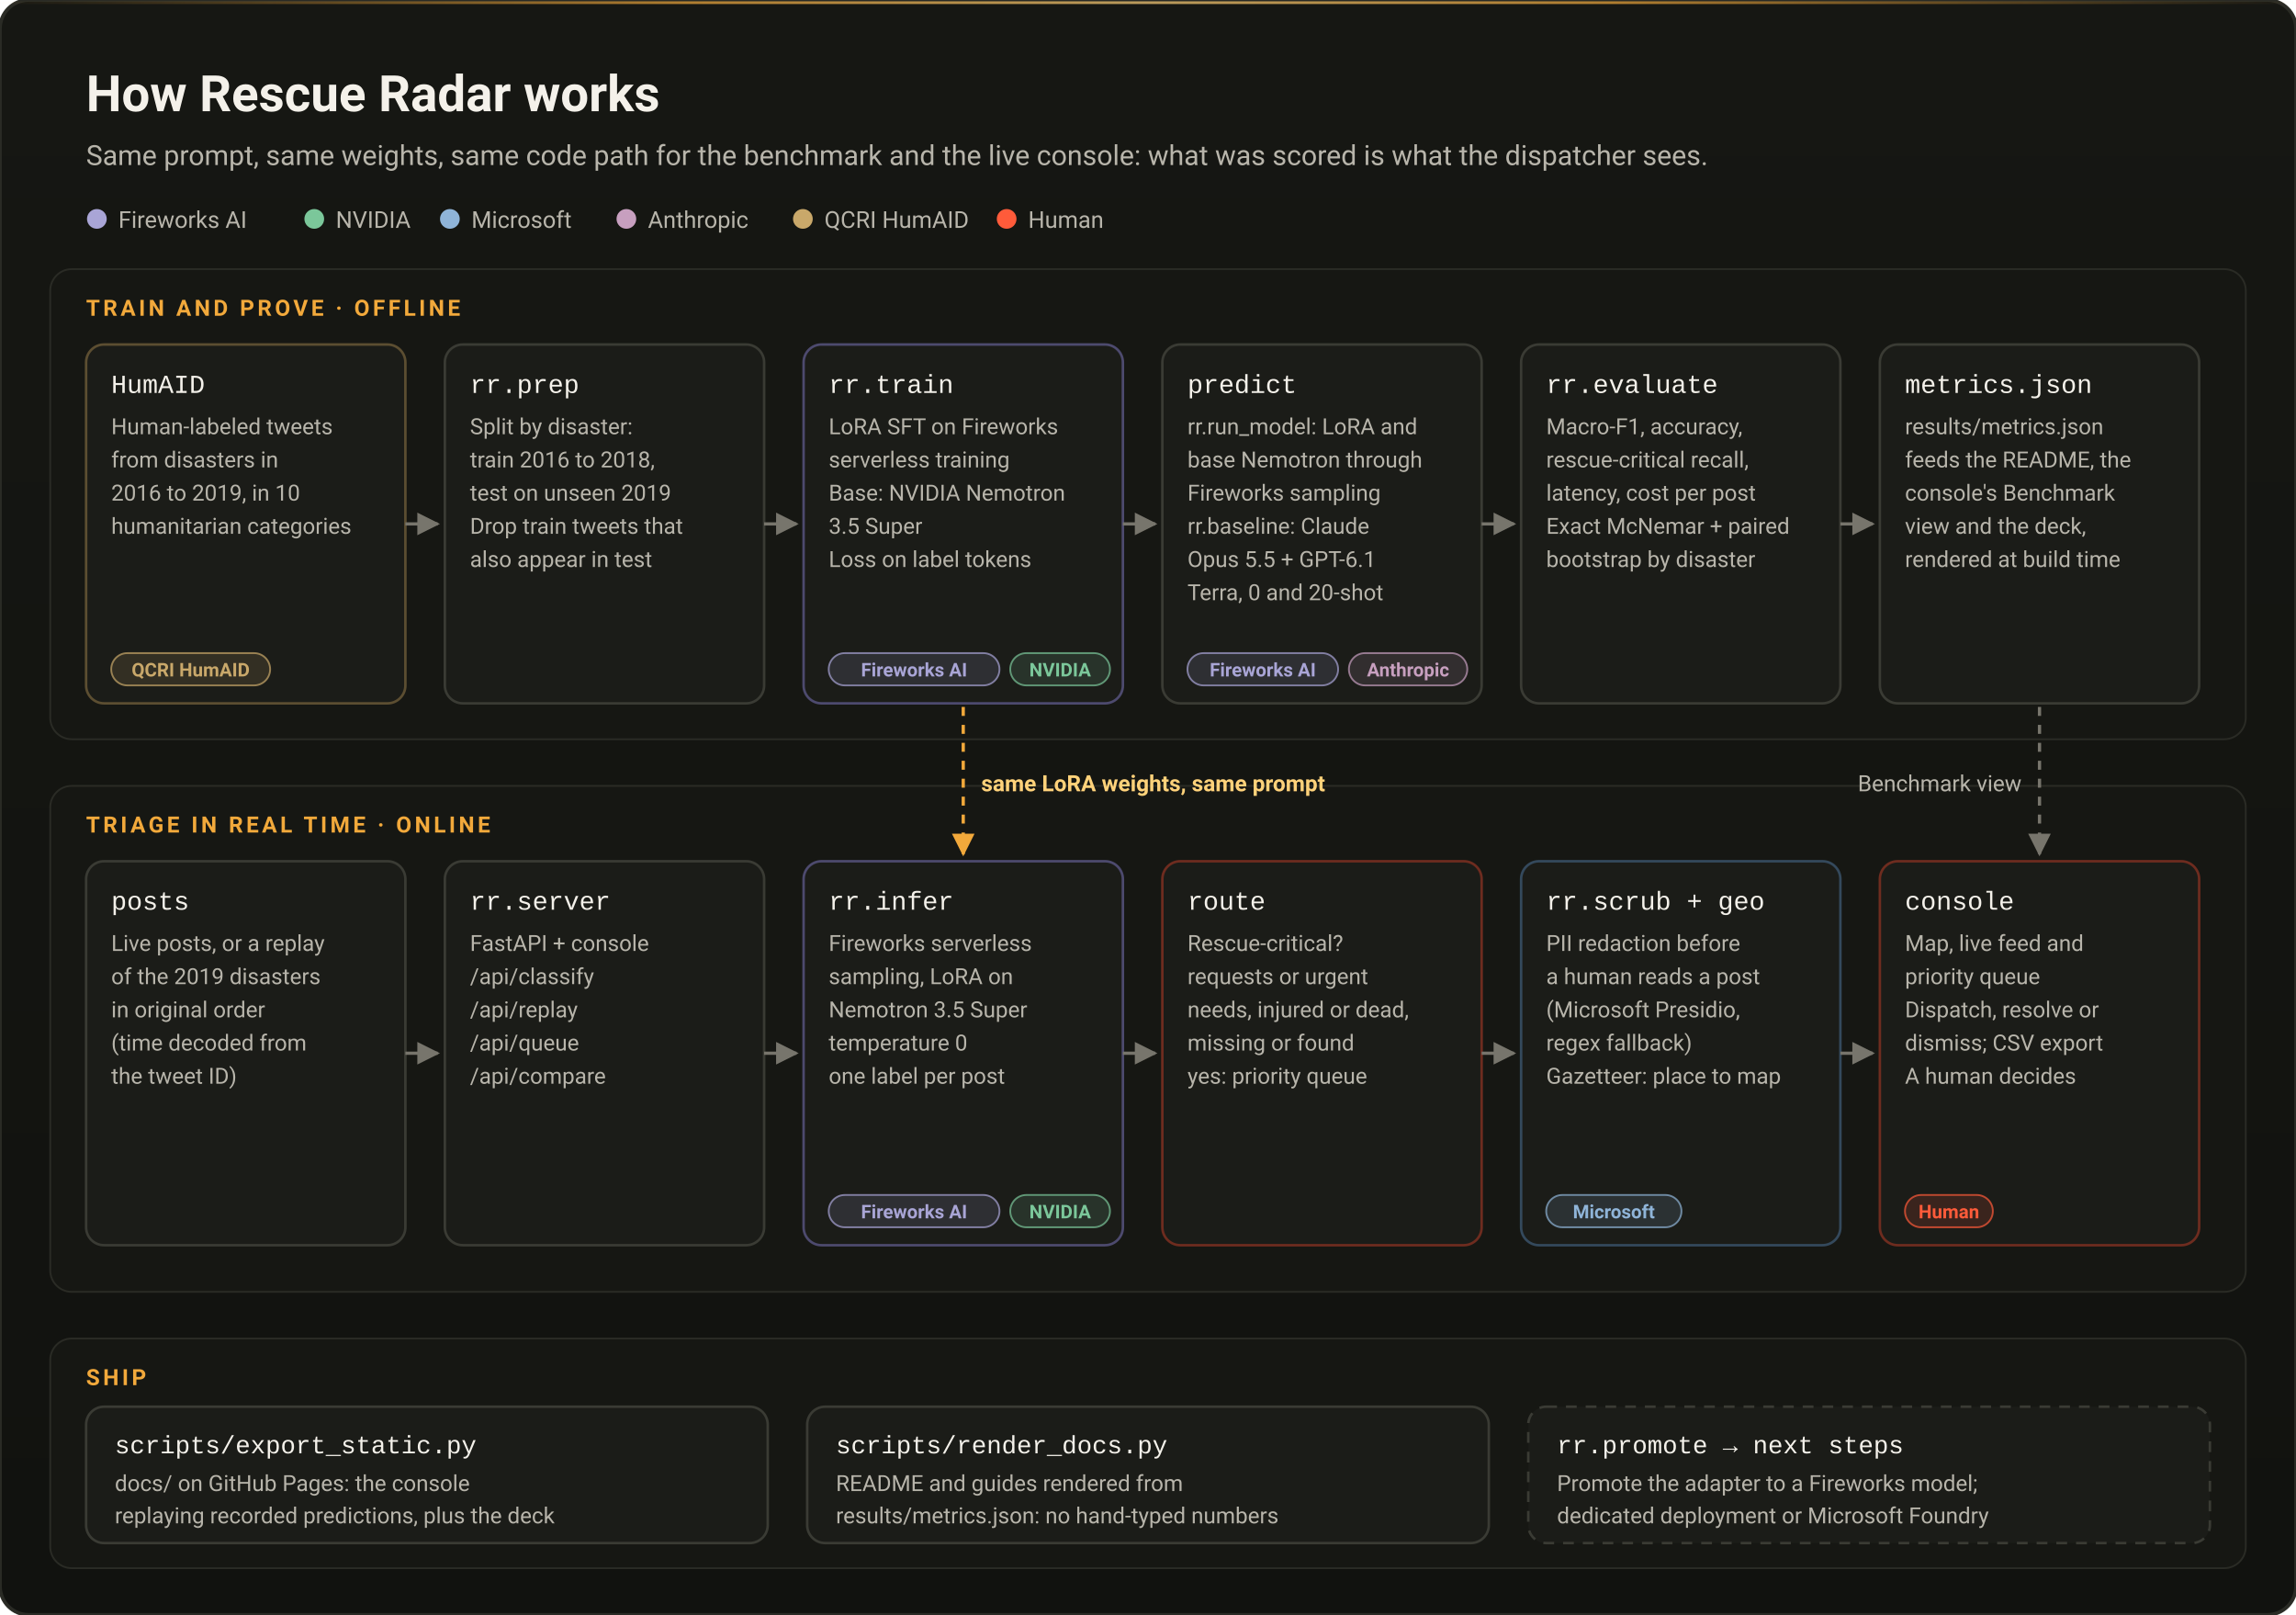
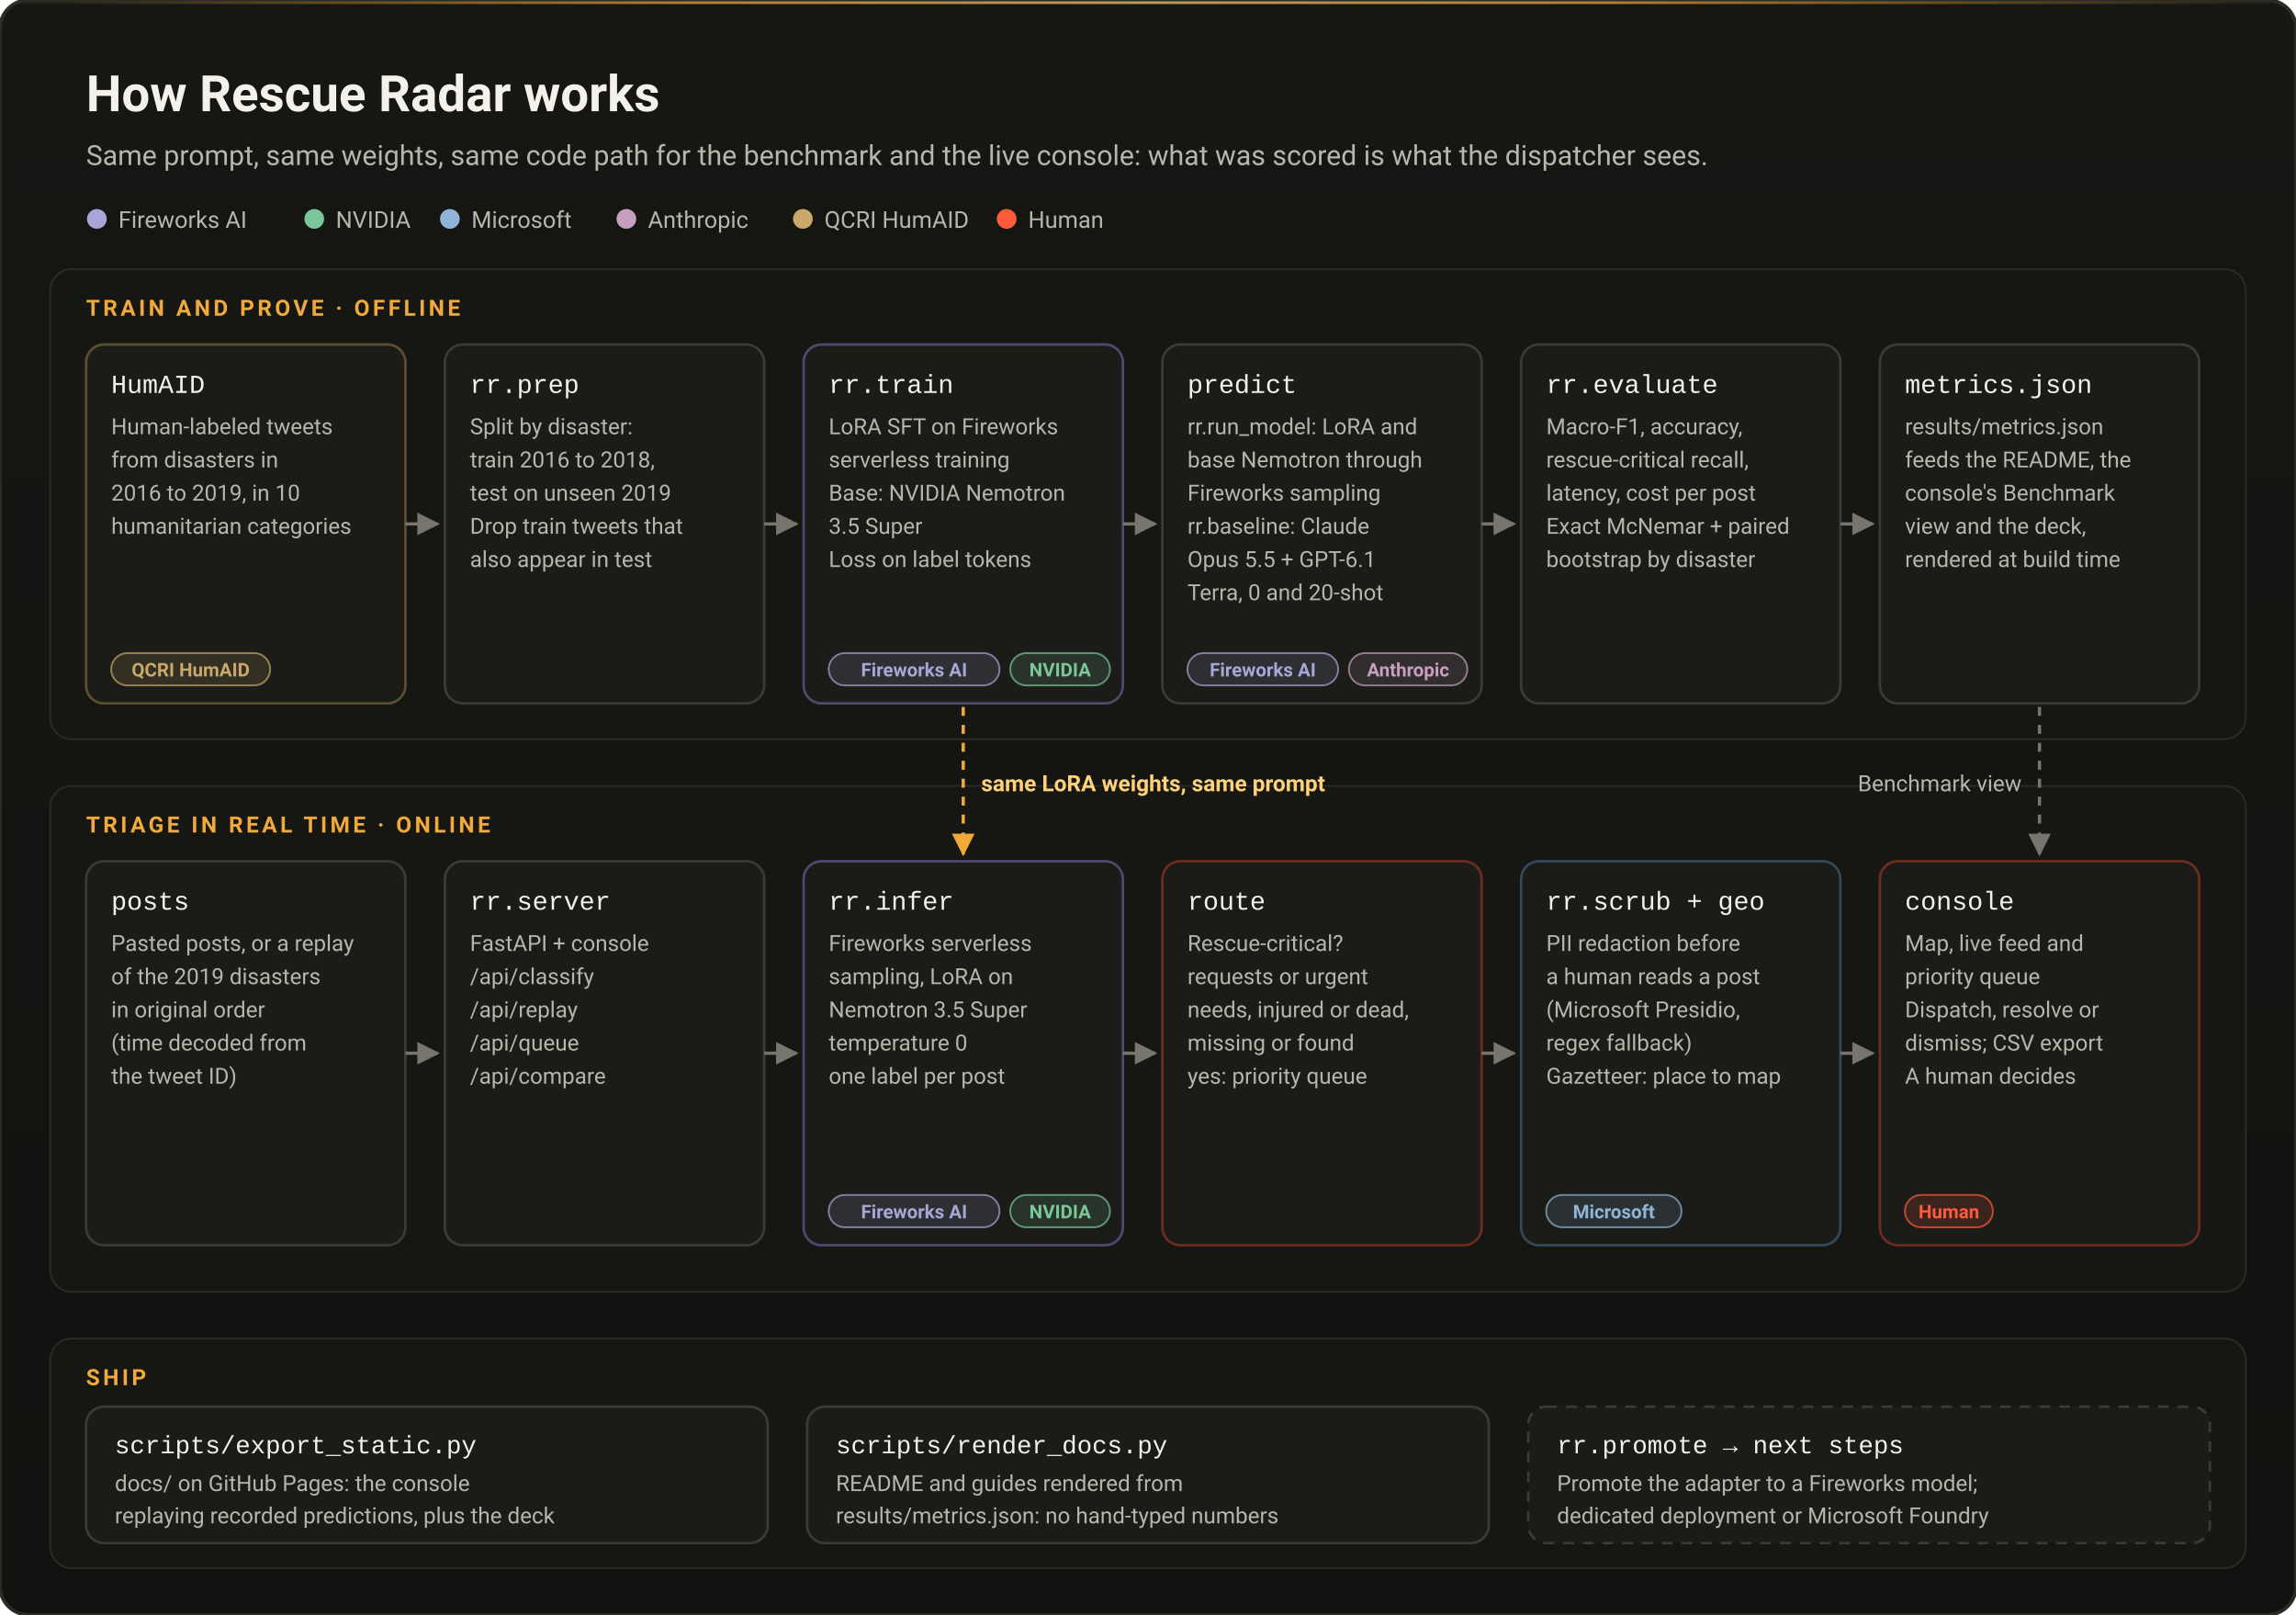
<svg xmlns="http://www.w3.org/2000/svg" width="1280" height="900" viewBox="0 0 1280 900" role="img" aria-labelledby="t d">
  <defs>
    <marker id="ar" viewBox="0 0 10 10" refX="9" refY="5" markerWidth="7" markerHeight="7" orient="auto-start-reverse">
      <path d="M0,0 L10,5 L0,10 z" fill="#77756C" />
    </marker>
    <marker id="arc" viewBox="0 0 10 10" refX="9" refY="5" markerWidth="7" markerHeight="7" orient="auto-start-reverse">
      <path d="M0,0 L10,5 L0,10 z" fill="#F2A93B" />
    </marker>
    <linearGradient id="card" x1="0" y1="0" x2="0" y2="1">
      <stop offset="0" stop-color="#161713" />
      <stop offset="1" stop-color="#11120F" />
    </linearGradient>
    <linearGradient id="streak" x1="0" y1="0" x2="1" y2="0">
      <stop offset="0" stop-color="#F2A93B" stop-opacity="0" />
      <stop offset=".3" stop-color="#F2A93B" />
      <stop offset=".5" stop-color="#FFD27A" />
      <stop offset=".7" stop-color="#F2A93B" />
      <stop offset="1" stop-color="#F2A93B" stop-opacity="0" />
    </linearGradient>
  </defs>
  <rect x="0" y="0" width="1280" height="900" rx="16" fill="url(#card)" stroke="#2A2B25" stroke-width="2" />
  <rect x="0" y="0.75" width="1280" height="1.5" fill="url(#streak)" opacity=".7" />
  <text x="48" y="62" font-family="'Work Sans', system-ui, -apple-system, 'Segoe UI', Roboto, Helvetica, Arial, sans-serif" font-size="28" font-weight="600" fill="#F4F1EA">How Rescue Radar works</text>
  <text x="48" y="92" font-family="'Work Sans', system-ui, -apple-system, 'Segoe UI', Roboto, Helvetica, Arial, sans-serif" font-size="15.5" fill="#B8B5AB">Same prompt, same weights, same code path for the benchmark and the live console: what was scored is what the dispatcher sees.</text>
  <circle cx="54" cy="122" r="5.5" fill="#A9A5D6" />
  <text x="66" y="127" font-family="'Work Sans', system-ui, -apple-system, 'Segoe UI', Roboto, Helvetica, Arial, sans-serif" font-size="13" fill="#B8B5AB">Fireworks AI</text>
  <circle cx="175.2" cy="122" r="5.5" fill="#7BC79A" />
  <text x="187.2" y="127" font-family="'Work Sans', system-ui, -apple-system, 'Segoe UI', Roboto, Helvetica, Arial, sans-serif" font-size="13" fill="#B8B5AB">NVIDIA</text>
  <circle cx="250.8" cy="122" r="5.5" fill="#8FB4D8" />
  <text x="262.8" y="127" font-family="'Work Sans', system-ui, -apple-system, 'Segoe UI', Roboto, Helvetica, Arial, sans-serif" font-size="13" fill="#B8B5AB">Microsoft</text>
  <circle cx="349.2" cy="122" r="5.5" fill="#C79FBF" />
  <text x="361.2" y="127" font-family="'Work Sans', system-ui, -apple-system, 'Segoe UI', Roboto, Helvetica, Arial, sans-serif" font-size="13" fill="#B8B5AB">Anthropic</text>
  <circle cx="447.6" cy="122" r="5.5" fill="#C9A86A" />
  <text x="459.6" y="127" font-family="'Work Sans', system-ui, -apple-system, 'Segoe UI', Roboto, Helvetica, Arial, sans-serif" font-size="13" fill="#B8B5AB">QCRI HumAID</text>
  <circle cx="561.2" cy="122" r="5.5" fill="#FF5B3A" />
  <text x="573.2" y="127" font-family="'Work Sans', system-ui, -apple-system, 'Segoe UI', Roboto, Helvetica, Arial, sans-serif" font-size="13" fill="#B8B5AB">Human</text>
  <rect x="28" y="150" width="1224" height="262" rx="12" fill="#161713" stroke="#2A2B25" stroke-dasharray="0" />
  <text x="48" y="176" font-family="'Work Sans', system-ui, -apple-system, 'Segoe UI', Roboto, Helvetica, Arial, sans-serif" font-size="12.5" font-weight="600" letter-spacing="1.75" fill="#F2A93B">TRAIN AND PROVE  ·  OFFLINE</text>
  <rect x="48" y="192" width="178" height="200" rx="10" fill="#1B1C18" stroke="#5C4E31" stroke-width="1.4" />
  <text x="62" y="219" font-family="'JetBrains Mono', 'SF Mono', Menlo, Consolas, 'Liberation Mono', monospace" font-size="14.5" font-weight="500" fill="#F4F1EA">HumAID</text>
  <text x="62" y="242.0" font-family="'Work Sans', system-ui, -apple-system, 'Segoe UI', Roboto, Helvetica, Arial, sans-serif" font-size="12.4" fill="#B8B5AB">Human-labeled tweets</text>
  <text x="62" y="260.5" font-family="'Work Sans', system-ui, -apple-system, 'Segoe UI', Roboto, Helvetica, Arial, sans-serif" font-size="12.4" fill="#B8B5AB">from disasters in</text>
  <text x="62" y="279.0" font-family="'Work Sans', system-ui, -apple-system, 'Segoe UI', Roboto, Helvetica, Arial, sans-serif" font-size="12.4" fill="#B8B5AB">2016 to 2019, in 10</text>
  <text x="62" y="297.5" font-family="'Work Sans', system-ui, -apple-system, 'Segoe UI', Roboto, Helvetica, Arial, sans-serif" font-size="12.4" fill="#B8B5AB">humanitarian categories</text>
  <rect x="62" y="364" width="88.6" height="18" rx="9" fill="#C9A86A" fill-opacity=".14" stroke="#C9A86A" stroke-opacity=".7" />
  <text x="106.3" y="377" text-anchor="middle" font-family="'Work Sans', system-ui, -apple-system, 'Segoe UI', Roboto, Helvetica, Arial, sans-serif" font-size="10.5" font-weight="600" fill="#C9A86A">QCRI HumAID</text>
  <rect x="248" y="192" width="178" height="200" rx="10" fill="#1B1C18" stroke="#3A3B34" stroke-width="1.4" />
  <text x="262" y="219" font-family="'JetBrains Mono', 'SF Mono', Menlo, Consolas, 'Liberation Mono', monospace" font-size="14.5" font-weight="500" fill="#F4F1EA">rr.prep</text>
  <text x="262" y="242.0" font-family="'Work Sans', system-ui, -apple-system, 'Segoe UI', Roboto, Helvetica, Arial, sans-serif" font-size="12.4" fill="#B8B5AB">Split by disaster:</text>
  <text x="262" y="260.5" font-family="'Work Sans', system-ui, -apple-system, 'Segoe UI', Roboto, Helvetica, Arial, sans-serif" font-size="12.4" fill="#B8B5AB">train 2016 to 2018,</text>
  <text x="262" y="279.0" font-family="'Work Sans', system-ui, -apple-system, 'Segoe UI', Roboto, Helvetica, Arial, sans-serif" font-size="12.4" fill="#B8B5AB">test on unseen 2019</text>
  <text x="262" y="297.5" font-family="'Work Sans', system-ui, -apple-system, 'Segoe UI', Roboto, Helvetica, Arial, sans-serif" font-size="12.4" fill="#B8B5AB">Drop train tweets that</text>
  <text x="262" y="316.0" font-family="'Work Sans', system-ui, -apple-system, 'Segoe UI', Roboto, Helvetica, Arial, sans-serif" font-size="12.4" fill="#B8B5AB">also appear in test</text>
  <rect x="448" y="192" width="178" height="200" rx="10" fill="#1B1C18" stroke="#4D4A6E" stroke-width="1.4" />
  <text x="462" y="219" font-family="'JetBrains Mono', 'SF Mono', Menlo, Consolas, 'Liberation Mono', monospace" font-size="14.5" font-weight="500" fill="#F4F1EA">rr.train</text>
  <text x="462" y="242.0" font-family="'Work Sans', system-ui, -apple-system, 'Segoe UI', Roboto, Helvetica, Arial, sans-serif" font-size="12.4" fill="#B8B5AB">LoRA SFT on Fireworks</text>
  <text x="462" y="260.5" font-family="'Work Sans', system-ui, -apple-system, 'Segoe UI', Roboto, Helvetica, Arial, sans-serif" font-size="12.4" fill="#B8B5AB">serverless training</text>
  <text x="462" y="279.0" font-family="'Work Sans', system-ui, -apple-system, 'Segoe UI', Roboto, Helvetica, Arial, sans-serif" font-size="12.4" fill="#B8B5AB">Base: NVIDIA Nemotron</text>
  <text x="462" y="297.5" font-family="'Work Sans', system-ui, -apple-system, 'Segoe UI', Roboto, Helvetica, Arial, sans-serif" font-size="12.4" fill="#B8B5AB">3.5 Super</text>
  <text x="462" y="316.0" font-family="'Work Sans', system-ui, -apple-system, 'Segoe UI', Roboto, Helvetica, Arial, sans-serif" font-size="12.4" fill="#B8B5AB">Loss on label tokens</text>
  <rect x="462" y="364" width="95.2" height="18" rx="9" fill="#A9A5D6" fill-opacity=".14" stroke="#A9A5D6" stroke-opacity=".7" />
  <text x="509.6" y="377" text-anchor="middle" font-family="'Work Sans', system-ui, -apple-system, 'Segoe UI', Roboto, Helvetica, Arial, sans-serif" font-size="10.5" font-weight="600" fill="#A9A5D6">Fireworks AI</text>
  <rect x="563.2" y="364" width="55.6" height="18" rx="9" fill="#7BC79A" fill-opacity=".14" stroke="#7BC79A" stroke-opacity=".7" />
  <text x="591" y="377" text-anchor="middle" font-family="'Work Sans', system-ui, -apple-system, 'Segoe UI', Roboto, Helvetica, Arial, sans-serif" font-size="10.5" font-weight="600" fill="#7BC79A">NVIDIA</text>
  <rect x="648" y="192" width="178" height="200" rx="10" fill="#1B1C18" stroke="#3A3B34" stroke-width="1.4" />
  <text x="662" y="219" font-family="'JetBrains Mono', 'SF Mono', Menlo, Consolas, 'Liberation Mono', monospace" font-size="14.5" font-weight="500" fill="#F4F1EA">predict</text>
  <text x="662" y="242.0" font-family="'Work Sans', system-ui, -apple-system, 'Segoe UI', Roboto, Helvetica, Arial, sans-serif" font-size="12.4" fill="#B8B5AB">rr.run_model: LoRA and</text>
  <text x="662" y="260.5" font-family="'Work Sans', system-ui, -apple-system, 'Segoe UI', Roboto, Helvetica, Arial, sans-serif" font-size="12.4" fill="#B8B5AB">base Nemotron through</text>
  <text x="662" y="279.0" font-family="'Work Sans', system-ui, -apple-system, 'Segoe UI', Roboto, Helvetica, Arial, sans-serif" font-size="12.4" fill="#B8B5AB">Fireworks sampling</text>
  <text x="662" y="297.5" font-family="'Work Sans', system-ui, -apple-system, 'Segoe UI', Roboto, Helvetica, Arial, sans-serif" font-size="12.4" fill="#B8B5AB">rr.baseline: Claude</text>
  <text x="662" y="316.0" font-family="'Work Sans', system-ui, -apple-system, 'Segoe UI', Roboto, Helvetica, Arial, sans-serif" font-size="12.4" fill="#B8B5AB">Opus 5.5 + GPT-6.1</text>
  <text x="662" y="334.5" font-family="'Work Sans', system-ui, -apple-system, 'Segoe UI', Roboto, Helvetica, Arial, sans-serif" font-size="12.4" fill="#B8B5AB">Terra, 0 and 20-shot</text>
  <rect x="662" y="364" width="84" height="18" rx="9" fill="#A9A5D6" fill-opacity=".14" stroke="#A9A5D6" stroke-opacity=".7" />
  <text x="704" y="377" text-anchor="middle" font-family="'Work Sans', system-ui, -apple-system, 'Segoe UI', Roboto, Helvetica, Arial, sans-serif" font-size="10.5" font-weight="600" fill="#A9A5D6">Fireworks AI</text>
  <rect x="752" y="364" width="66" height="18" rx="9" fill="#C79FBF" fill-opacity=".14" stroke="#C79FBF" stroke-opacity=".7" />
  <text x="785" y="377" text-anchor="middle" font-family="'Work Sans', system-ui, -apple-system, 'Segoe UI', Roboto, Helvetica, Arial, sans-serif" font-size="10.5" font-weight="600" fill="#C79FBF">Anthropic</text>
  <rect x="848" y="192" width="178" height="200" rx="10" fill="#1B1C18" stroke="#3A3B34" stroke-width="1.4" />
  <text x="862" y="219" font-family="'JetBrains Mono', 'SF Mono', Menlo, Consolas, 'Liberation Mono', monospace" font-size="14.5" font-weight="500" fill="#F4F1EA">rr.evaluate</text>
  <text x="862" y="242.0" font-family="'Work Sans', system-ui, -apple-system, 'Segoe UI', Roboto, Helvetica, Arial, sans-serif" font-size="12.4" fill="#B8B5AB">Macro-F1, accuracy,</text>
  <text x="862" y="260.5" font-family="'Work Sans', system-ui, -apple-system, 'Segoe UI', Roboto, Helvetica, Arial, sans-serif" font-size="12.4" fill="#B8B5AB">rescue-critical recall,</text>
  <text x="862" y="279.0" font-family="'Work Sans', system-ui, -apple-system, 'Segoe UI', Roboto, Helvetica, Arial, sans-serif" font-size="12.4" fill="#B8B5AB">latency, cost per post</text>
  <text x="862" y="297.5" font-family="'Work Sans', system-ui, -apple-system, 'Segoe UI', Roboto, Helvetica, Arial, sans-serif" font-size="12.4" fill="#B8B5AB">Exact McNemar + paired</text>
  <text x="862" y="316.0" font-family="'Work Sans', system-ui, -apple-system, 'Segoe UI', Roboto, Helvetica, Arial, sans-serif" font-size="12.4" fill="#B8B5AB">bootstrap by disaster</text>
  <rect x="1048" y="192" width="178" height="200" rx="10" fill="#1B1C18" stroke="#3A3B34" stroke-width="1.4" />
  <text x="1062" y="219" font-family="'JetBrains Mono', 'SF Mono', Menlo, Consolas, 'Liberation Mono', monospace" font-size="14.5" font-weight="500" fill="#F4F1EA">metrics.json</text>
  <text x="1062" y="242.0" font-family="'Work Sans', system-ui, -apple-system, 'Segoe UI', Roboto, Helvetica, Arial, sans-serif" font-size="12.4" fill="#B8B5AB">results/metrics.json</text>
  <text x="1062" y="260.5" font-family="'Work Sans', system-ui, -apple-system, 'Segoe UI', Roboto, Helvetica, Arial, sans-serif" font-size="12.4" fill="#B8B5AB">feeds the README, the</text>
  <text x="1062" y="279.0" font-family="'Work Sans', system-ui, -apple-system, 'Segoe UI', Roboto, Helvetica, Arial, sans-serif" font-size="12.4" fill="#B8B5AB">console's Benchmark</text>
  <text x="1062" y="297.5" font-family="'Work Sans', system-ui, -apple-system, 'Segoe UI', Roboto, Helvetica, Arial, sans-serif" font-size="12.4" fill="#B8B5AB">view and the deck,</text>
  <text x="1062" y="316.0" font-family="'Work Sans', system-ui, -apple-system, 'Segoe UI', Roboto, Helvetica, Arial, sans-serif" font-size="12.4" fill="#B8B5AB">rendered at build time</text>
  <path d="M226,292 L244,292" stroke="#77756C" stroke-width="1.8" fill="none" marker-end="url(#ar)" />
  <path d="M426,292 L444,292" stroke="#77756C" stroke-width="1.8" fill="none" marker-end="url(#ar)" />
  <path d="M626,292 L644,292" stroke="#77756C" stroke-width="1.8" fill="none" marker-end="url(#ar)" />
  <path d="M826,292 L844,292" stroke="#77756C" stroke-width="1.8" fill="none" marker-end="url(#ar)" />
  <path d="M1026,292 L1044,292" stroke="#77756C" stroke-width="1.8" fill="none" marker-end="url(#ar)" />
  <rect x="28" y="438" width="1224" height="282" rx="12" fill="#161713" stroke="#2A2B25" stroke-dasharray="0" />
  <text x="48" y="464" font-family="'Work Sans', system-ui, -apple-system, 'Segoe UI', Roboto, Helvetica, Arial, sans-serif" font-size="12.5" font-weight="600" letter-spacing="1.75" fill="#F2A93B">TRIAGE IN REAL TIME  ·  ONLINE</text>
  <rect x="48" y="480" width="178" height="214" rx="10" fill="#1B1C18" stroke="#3A3B34" stroke-width="1.4" />
  <text x="62" y="507" font-family="'JetBrains Mono', 'SF Mono', Menlo, Consolas, 'Liberation Mono', monospace" font-size="14.5" font-weight="500" fill="#F4F1EA">posts</text>
-   <text x="62" y="530.0" font-family="'Work Sans', system-ui, -apple-system, 'Segoe UI', Roboto, Helvetica, Arial, sans-serif" font-size="12.4" fill="#B8B5AB">Live posts, or a replay</text>
+   <text x="62" y="530.0" font-family="'Work Sans', system-ui, -apple-system, 'Segoe UI', Roboto, Helvetica, Arial, sans-serif" font-size="12.4" fill="#B8B5AB">Pasted posts, or a replay</text>
  <text x="62" y="548.5" font-family="'Work Sans', system-ui, -apple-system, 'Segoe UI', Roboto, Helvetica, Arial, sans-serif" font-size="12.4" fill="#B8B5AB">of the 2019 disasters</text>
  <text x="62" y="567.0" font-family="'Work Sans', system-ui, -apple-system, 'Segoe UI', Roboto, Helvetica, Arial, sans-serif" font-size="12.4" fill="#B8B5AB">in original order</text>
  <text x="62" y="585.5" font-family="'Work Sans', system-ui, -apple-system, 'Segoe UI', Roboto, Helvetica, Arial, sans-serif" font-size="12.4" fill="#B8B5AB">(time decoded from</text>
  <text x="62" y="604.0" font-family="'Work Sans', system-ui, -apple-system, 'Segoe UI', Roboto, Helvetica, Arial, sans-serif" font-size="12.4" fill="#B8B5AB">the tweet ID)</text>
  <rect x="248" y="480" width="178" height="214" rx="10" fill="#1B1C18" stroke="#3A3B34" stroke-width="1.4" />
  <text x="262" y="507" font-family="'JetBrains Mono', 'SF Mono', Menlo, Consolas, 'Liberation Mono', monospace" font-size="14.5" font-weight="500" fill="#F4F1EA">rr.server</text>
  <text x="262" y="530.0" font-family="'Work Sans', system-ui, -apple-system, 'Segoe UI', Roboto, Helvetica, Arial, sans-serif" font-size="12.4" fill="#B8B5AB">FastAPI + console</text>
  <text x="262" y="548.5" font-family="'Work Sans', system-ui, -apple-system, 'Segoe UI', Roboto, Helvetica, Arial, sans-serif" font-size="12.4" fill="#B8B5AB">/api/classify</text>
  <text x="262" y="567.0" font-family="'Work Sans', system-ui, -apple-system, 'Segoe UI', Roboto, Helvetica, Arial, sans-serif" font-size="12.4" fill="#B8B5AB">/api/replay</text>
  <text x="262" y="585.5" font-family="'Work Sans', system-ui, -apple-system, 'Segoe UI', Roboto, Helvetica, Arial, sans-serif" font-size="12.4" fill="#B8B5AB">/api/queue</text>
  <text x="262" y="604.0" font-family="'Work Sans', system-ui, -apple-system, 'Segoe UI', Roboto, Helvetica, Arial, sans-serif" font-size="12.4" fill="#B8B5AB">/api/compare</text>
  <rect x="448" y="480" width="178" height="214" rx="10" fill="#1B1C18" stroke="#4D4A6E" stroke-width="1.4" />
  <text x="462" y="507" font-family="'JetBrains Mono', 'SF Mono', Menlo, Consolas, 'Liberation Mono', monospace" font-size="14.5" font-weight="500" fill="#F4F1EA">rr.infer</text>
  <text x="462" y="530.0" font-family="'Work Sans', system-ui, -apple-system, 'Segoe UI', Roboto, Helvetica, Arial, sans-serif" font-size="12.4" fill="#B8B5AB">Fireworks serverless</text>
  <text x="462" y="548.5" font-family="'Work Sans', system-ui, -apple-system, 'Segoe UI', Roboto, Helvetica, Arial, sans-serif" font-size="12.4" fill="#B8B5AB">sampling, LoRA on</text>
  <text x="462" y="567.0" font-family="'Work Sans', system-ui, -apple-system, 'Segoe UI', Roboto, Helvetica, Arial, sans-serif" font-size="12.4" fill="#B8B5AB">Nemotron 3.5 Super</text>
  <text x="462" y="585.5" font-family="'Work Sans', system-ui, -apple-system, 'Segoe UI', Roboto, Helvetica, Arial, sans-serif" font-size="12.4" fill="#B8B5AB">temperature 0</text>
  <text x="462" y="604.0" font-family="'Work Sans', system-ui, -apple-system, 'Segoe UI', Roboto, Helvetica, Arial, sans-serif" font-size="12.4" fill="#B8B5AB">one label per post</text>
  <rect x="462" y="666" width="95.2" height="18" rx="9" fill="#A9A5D6" fill-opacity=".14" stroke="#A9A5D6" stroke-opacity=".7" />
  <text x="509.6" y="679" text-anchor="middle" font-family="'Work Sans', system-ui, -apple-system, 'Segoe UI', Roboto, Helvetica, Arial, sans-serif" font-size="10.5" font-weight="600" fill="#A9A5D6">Fireworks AI</text>
  <rect x="563.2" y="666" width="55.6" height="18" rx="9" fill="#7BC79A" fill-opacity=".14" stroke="#7BC79A" stroke-opacity=".7" />
  <text x="591" y="679" text-anchor="middle" font-family="'Work Sans', system-ui, -apple-system, 'Segoe UI', Roboto, Helvetica, Arial, sans-serif" font-size="10.5" font-weight="600" fill="#7BC79A">NVIDIA</text>
  <rect x="648" y="480" width="178" height="214" rx="10" fill="#1B1C18" stroke="#6E2C1F" stroke-width="1.4" />
  <text x="662" y="507" font-family="'JetBrains Mono', 'SF Mono', Menlo, Consolas, 'Liberation Mono', monospace" font-size="14.5" font-weight="500" fill="#F4F1EA">route</text>
  <text x="662" y="530.0" font-family="'Work Sans', system-ui, -apple-system, 'Segoe UI', Roboto, Helvetica, Arial, sans-serif" font-size="12.4" fill="#B8B5AB">Rescue-critical?</text>
  <text x="662" y="548.5" font-family="'Work Sans', system-ui, -apple-system, 'Segoe UI', Roboto, Helvetica, Arial, sans-serif" font-size="12.4" fill="#B8B5AB">requests or urgent</text>
  <text x="662" y="567.0" font-family="'Work Sans', system-ui, -apple-system, 'Segoe UI', Roboto, Helvetica, Arial, sans-serif" font-size="12.4" fill="#B8B5AB">needs, injured or dead,</text>
  <text x="662" y="585.5" font-family="'Work Sans', system-ui, -apple-system, 'Segoe UI', Roboto, Helvetica, Arial, sans-serif" font-size="12.4" fill="#B8B5AB">missing or found</text>
  <text x="662" y="604.0" font-family="'Work Sans', system-ui, -apple-system, 'Segoe UI', Roboto, Helvetica, Arial, sans-serif" font-size="12.4" fill="#B8B5AB">yes: priority queue</text>
  <rect x="848" y="480" width="178" height="214" rx="10" fill="#1B1C18" stroke="#34495C" stroke-width="1.4" />
  <text x="862" y="507" font-family="'JetBrains Mono', 'SF Mono', Menlo, Consolas, 'Liberation Mono', monospace" font-size="14.5" font-weight="500" fill="#F4F1EA">rr.scrub + geo</text>
  <text x="862" y="530.0" font-family="'Work Sans', system-ui, -apple-system, 'Segoe UI', Roboto, Helvetica, Arial, sans-serif" font-size="12.4" fill="#B8B5AB">PII redaction before</text>
  <text x="862" y="548.5" font-family="'Work Sans', system-ui, -apple-system, 'Segoe UI', Roboto, Helvetica, Arial, sans-serif" font-size="12.4" fill="#B8B5AB">a human reads a post</text>
  <text x="862" y="567.0" font-family="'Work Sans', system-ui, -apple-system, 'Segoe UI', Roboto, Helvetica, Arial, sans-serif" font-size="12.4" fill="#B8B5AB">(Microsoft Presidio,</text>
  <text x="862" y="585.5" font-family="'Work Sans', system-ui, -apple-system, 'Segoe UI', Roboto, Helvetica, Arial, sans-serif" font-size="12.4" fill="#B8B5AB">regex fallback)</text>
  <text x="862" y="604.0" font-family="'Work Sans', system-ui, -apple-system, 'Segoe UI', Roboto, Helvetica, Arial, sans-serif" font-size="12.4" fill="#B8B5AB">Gazetteer: place to map</text>
  <rect x="862" y="666" width="75.4" height="18" rx="9" fill="#8FB4D8" fill-opacity=".14" stroke="#8FB4D8" stroke-opacity=".7" />
  <text x="899.7" y="679" text-anchor="middle" font-family="'Work Sans', system-ui, -apple-system, 'Segoe UI', Roboto, Helvetica, Arial, sans-serif" font-size="10.5" font-weight="600" fill="#8FB4D8">Microsoft</text>
  <rect x="1048" y="480" width="178" height="214" rx="10" fill="#1B1C18" stroke="#6E2C1F" stroke-width="1.4" />
  <text x="1062" y="507" font-family="'JetBrains Mono', 'SF Mono', Menlo, Consolas, 'Liberation Mono', monospace" font-size="14.5" font-weight="500" fill="#F4F1EA">console</text>
  <text x="1062" y="530.0" font-family="'Work Sans', system-ui, -apple-system, 'Segoe UI', Roboto, Helvetica, Arial, sans-serif" font-size="12.4" fill="#B8B5AB">Map, live feed and</text>
  <text x="1062" y="548.5" font-family="'Work Sans', system-ui, -apple-system, 'Segoe UI', Roboto, Helvetica, Arial, sans-serif" font-size="12.4" fill="#B8B5AB">priority queue</text>
  <text x="1062" y="567.0" font-family="'Work Sans', system-ui, -apple-system, 'Segoe UI', Roboto, Helvetica, Arial, sans-serif" font-size="12.4" fill="#B8B5AB">Dispatch, resolve or</text>
  <text x="1062" y="585.5" font-family="'Work Sans', system-ui, -apple-system, 'Segoe UI', Roboto, Helvetica, Arial, sans-serif" font-size="12.4" fill="#B8B5AB">dismiss; CSV export</text>
  <text x="1062" y="604.0" font-family="'Work Sans', system-ui, -apple-system, 'Segoe UI', Roboto, Helvetica, Arial, sans-serif" font-size="12.4" fill="#B8B5AB">A human decides</text>
  <rect x="1062" y="666" width="49" height="18" rx="9" fill="#FF5B3A" fill-opacity=".14" stroke="#FF5B3A" stroke-opacity=".7" />
  <text x="1086.5" y="679" text-anchor="middle" font-family="'Work Sans', system-ui, -apple-system, 'Segoe UI', Roboto, Helvetica, Arial, sans-serif" font-size="10.5" font-weight="600" fill="#FF5B3A">Human</text>
  <path d="M226,587 L244,587" stroke="#77756C" stroke-width="1.8" fill="none" marker-end="url(#ar)" />
  <path d="M426,587 L444,587" stroke="#77756C" stroke-width="1.8" fill="none" marker-end="url(#ar)" />
  <path d="M626,587 L644,587" stroke="#77756C" stroke-width="1.8" fill="none" marker-end="url(#ar)" />
  <path d="M826,587 L844,587" stroke="#77756C" stroke-width="1.8" fill="none" marker-end="url(#ar)" />
  <path d="M1026,587 L1044,587" stroke="#77756C" stroke-width="1.8" fill="none" marker-end="url(#ar)" />
  <path d="M537,394 L537,476" stroke="#F2A93B" stroke-width="1.8" fill="none" stroke-dasharray="5 5" marker-end="url(#arc)" />
  <text x="547.0" y="441.0" font-family="'Work Sans', system-ui, -apple-system, 'Segoe UI', Roboto, Helvetica, Arial, sans-serif" font-size="12.5" font-weight="600" fill="#FFD27A">same LoRA weights, same prompt</text>
  <path d="M1137,394 L1137,476" stroke="#77756C" stroke-width="1.8" fill="none" stroke-dasharray="5 5" marker-end="url(#ar)" />
  <text x="1127.0" y="441.0" text-anchor="end" font-family="'Work Sans', system-ui, -apple-system, 'Segoe UI', Roboto, Helvetica, Arial, sans-serif" font-size="12.5" fill="#B8B5AB">Benchmark view</text>
  <rect x="28" y="746" width="1224" height="128" rx="12" fill="#161713" stroke="#2A2B25" stroke-dasharray="0" />
  <text x="48" y="772" font-family="'Work Sans', system-ui, -apple-system, 'Segoe UI', Roboto, Helvetica, Arial, sans-serif" font-size="12.5" font-weight="600" letter-spacing="1.75" fill="#F2A93B">SHIP</text>
  <rect x="48" y="784" width="380" height="76" rx="10" fill="#1B1C18" stroke="#3A3B34" stroke-width="1.4" />
  <text x="64" y="810" font-family="'JetBrains Mono', 'SF Mono', Menlo, Consolas, 'Liberation Mono', monospace" font-size="14" font-weight="500" fill="#F4F1EA">scripts/export_static.py</text>
  <text x="64" y="831" font-family="'Work Sans', system-ui, -apple-system, 'Segoe UI', Roboto, Helvetica, Arial, sans-serif" font-size="12.4" fill="#B8B5AB">docs/ on GitHub Pages: the console</text>
  <text x="64" y="849" font-family="'Work Sans', system-ui, -apple-system, 'Segoe UI', Roboto, Helvetica, Arial, sans-serif" font-size="12.4" fill="#B8B5AB">replaying recorded predictions, plus the deck</text>
  <rect x="450" y="784" width="380" height="76" rx="10" fill="#1B1C18" stroke="#3A3B34" stroke-width="1.4" />
  <text x="466" y="810" font-family="'JetBrains Mono', 'SF Mono', Menlo, Consolas, 'Liberation Mono', monospace" font-size="14" font-weight="500" fill="#F4F1EA">scripts/render_docs.py</text>
  <text x="466" y="831" font-family="'Work Sans', system-ui, -apple-system, 'Segoe UI', Roboto, Helvetica, Arial, sans-serif" font-size="12.4" fill="#B8B5AB">README and guides rendered from</text>
  <text x="466" y="849" font-family="'Work Sans', system-ui, -apple-system, 'Segoe UI', Roboto, Helvetica, Arial, sans-serif" font-size="12.4" fill="#B8B5AB">results/metrics.json: no hand-typed numbers</text>
  <rect x="852" y="784" width="380" height="76" rx="10" fill="#1B1C18" stroke="#3A3B34" stroke-width="1.4" stroke-dasharray="6 5" />
  <text x="868" y="810" font-family="'JetBrains Mono', 'SF Mono', Menlo, Consolas, 'Liberation Mono', monospace" font-size="14" font-weight="500" fill="#F4F1EA">rr.promote  →  next steps</text>
  <text x="868" y="831" font-family="'Work Sans', system-ui, -apple-system, 'Segoe UI', Roboto, Helvetica, Arial, sans-serif" font-size="12.4" fill="#B8B5AB">Promote the adapter to a Fireworks model;</text>
  <text x="868" y="849" font-family="'Work Sans', system-ui, -apple-system, 'Segoe UI', Roboto, Helvetica, Arial, sans-serif" font-size="12.4" fill="#B8B5AB">dedicated deployment or Microsoft Foundry</text>
</svg>
